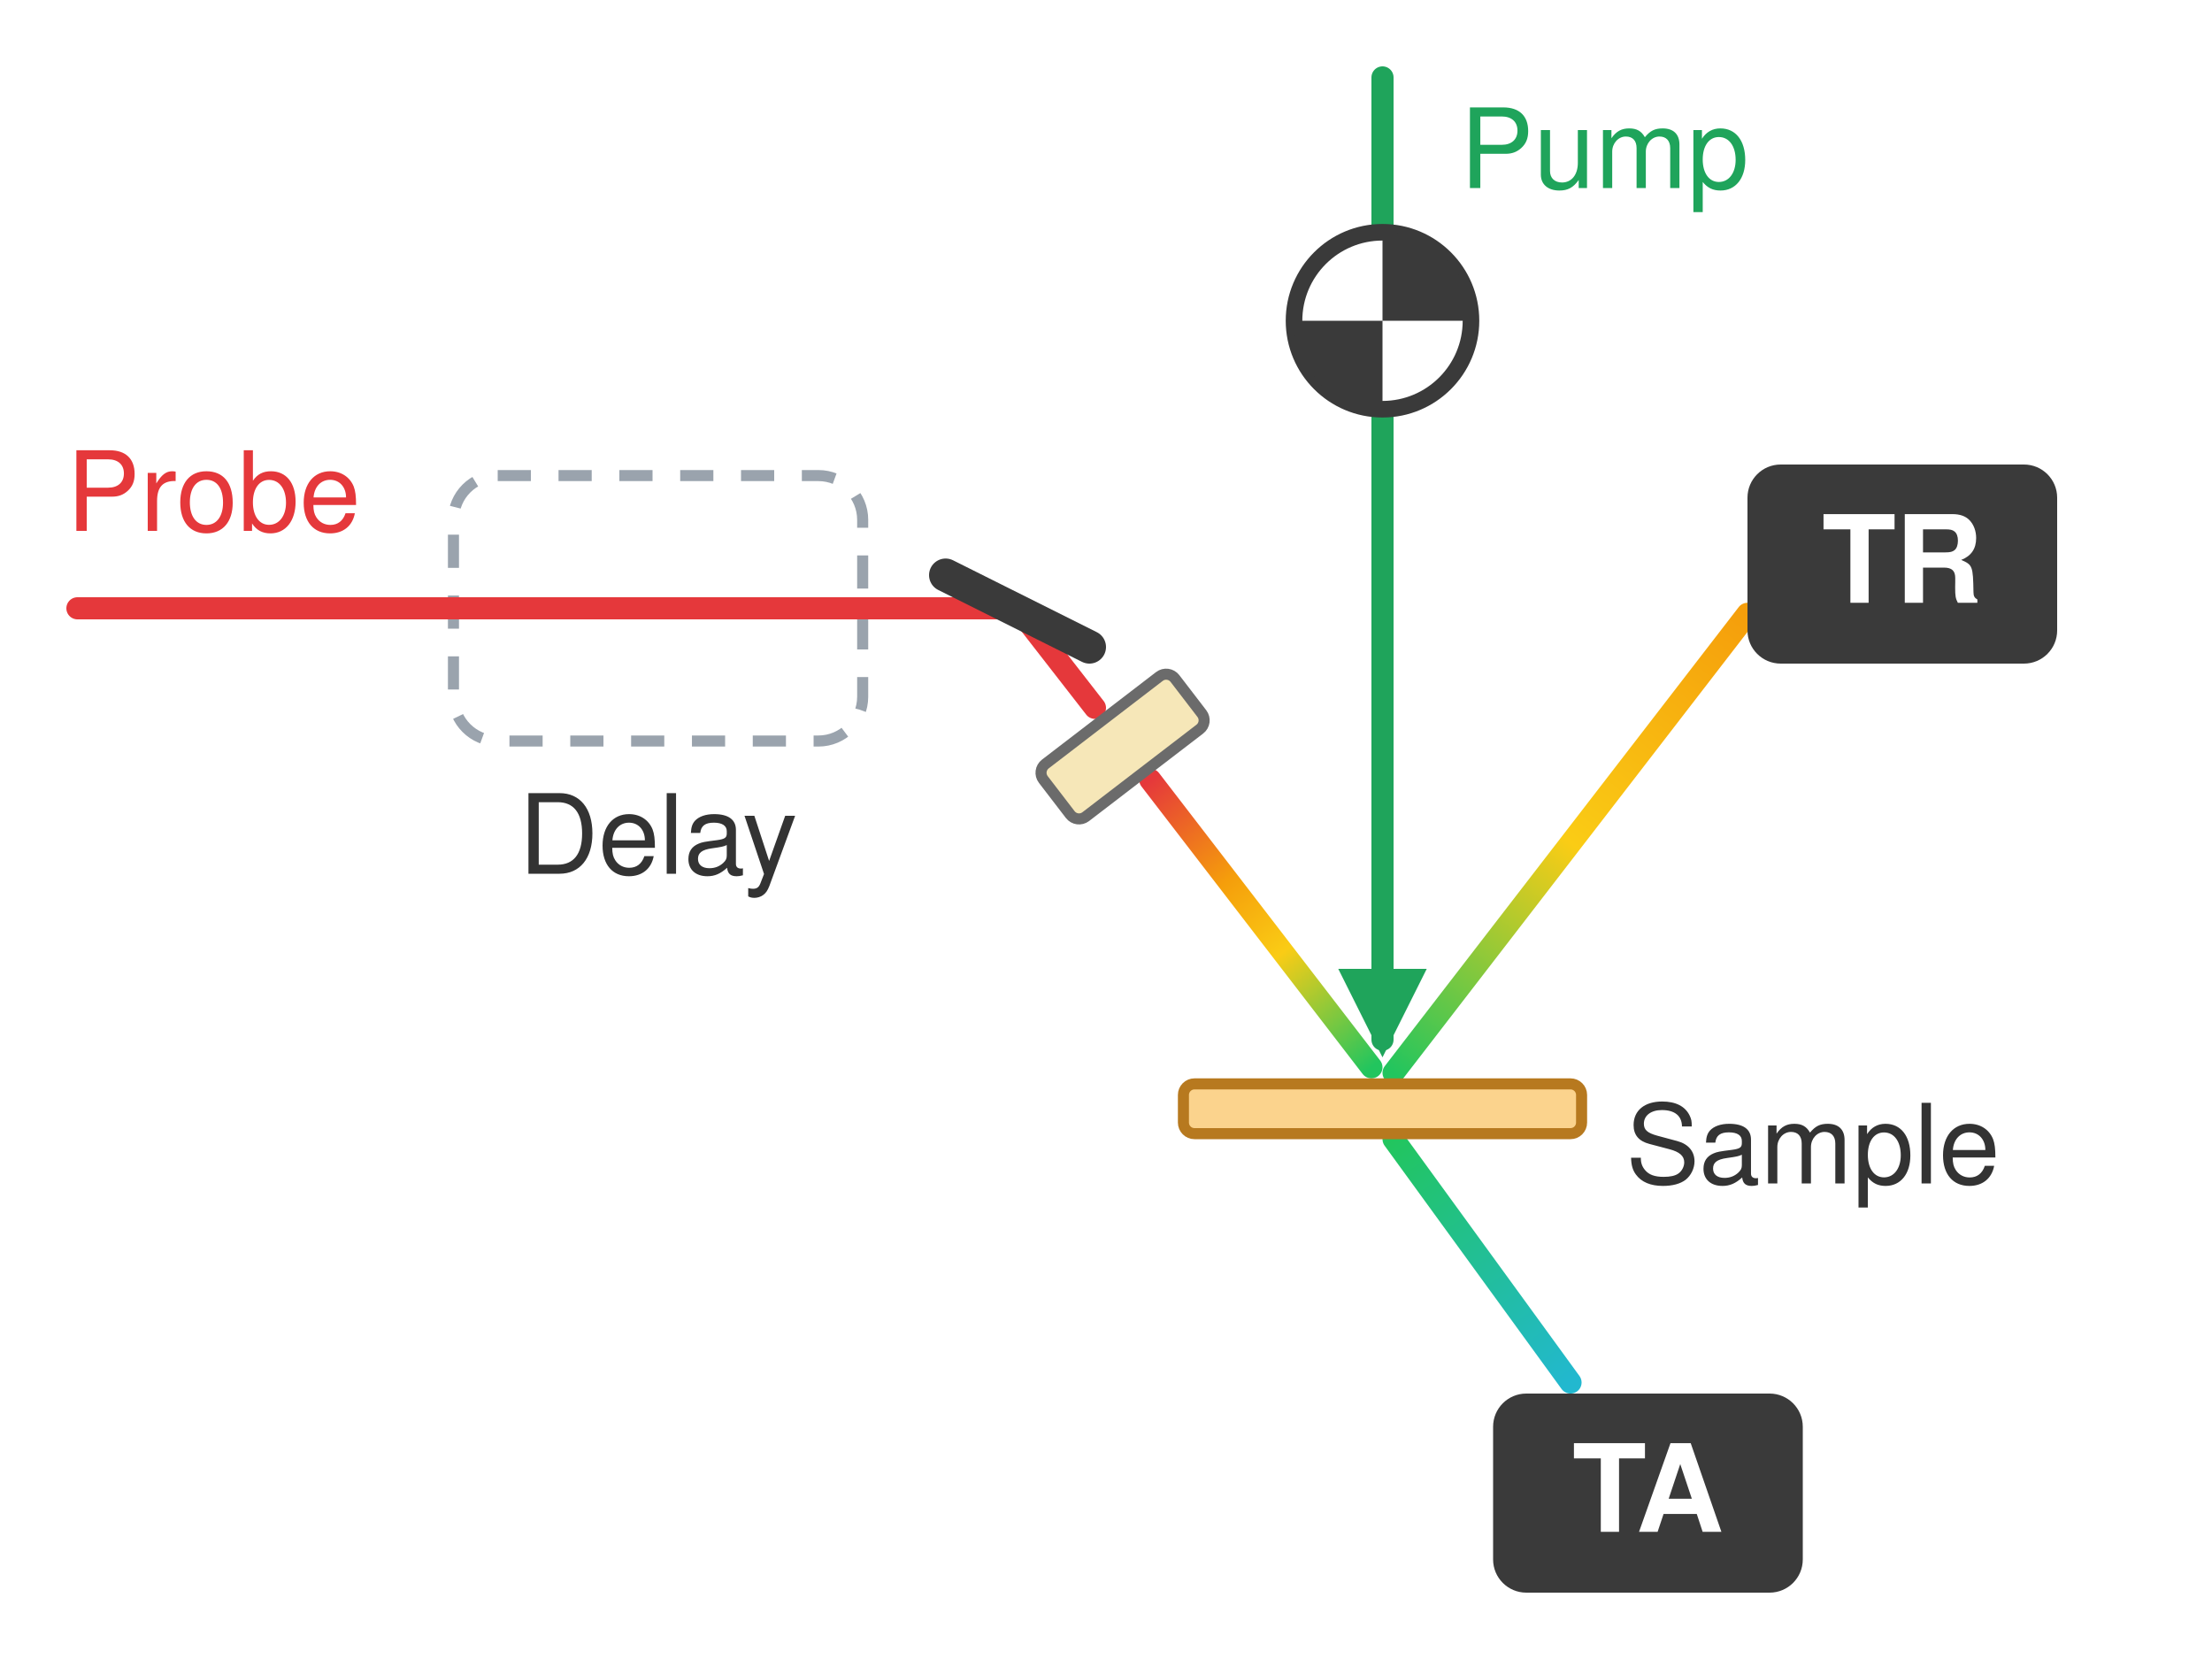
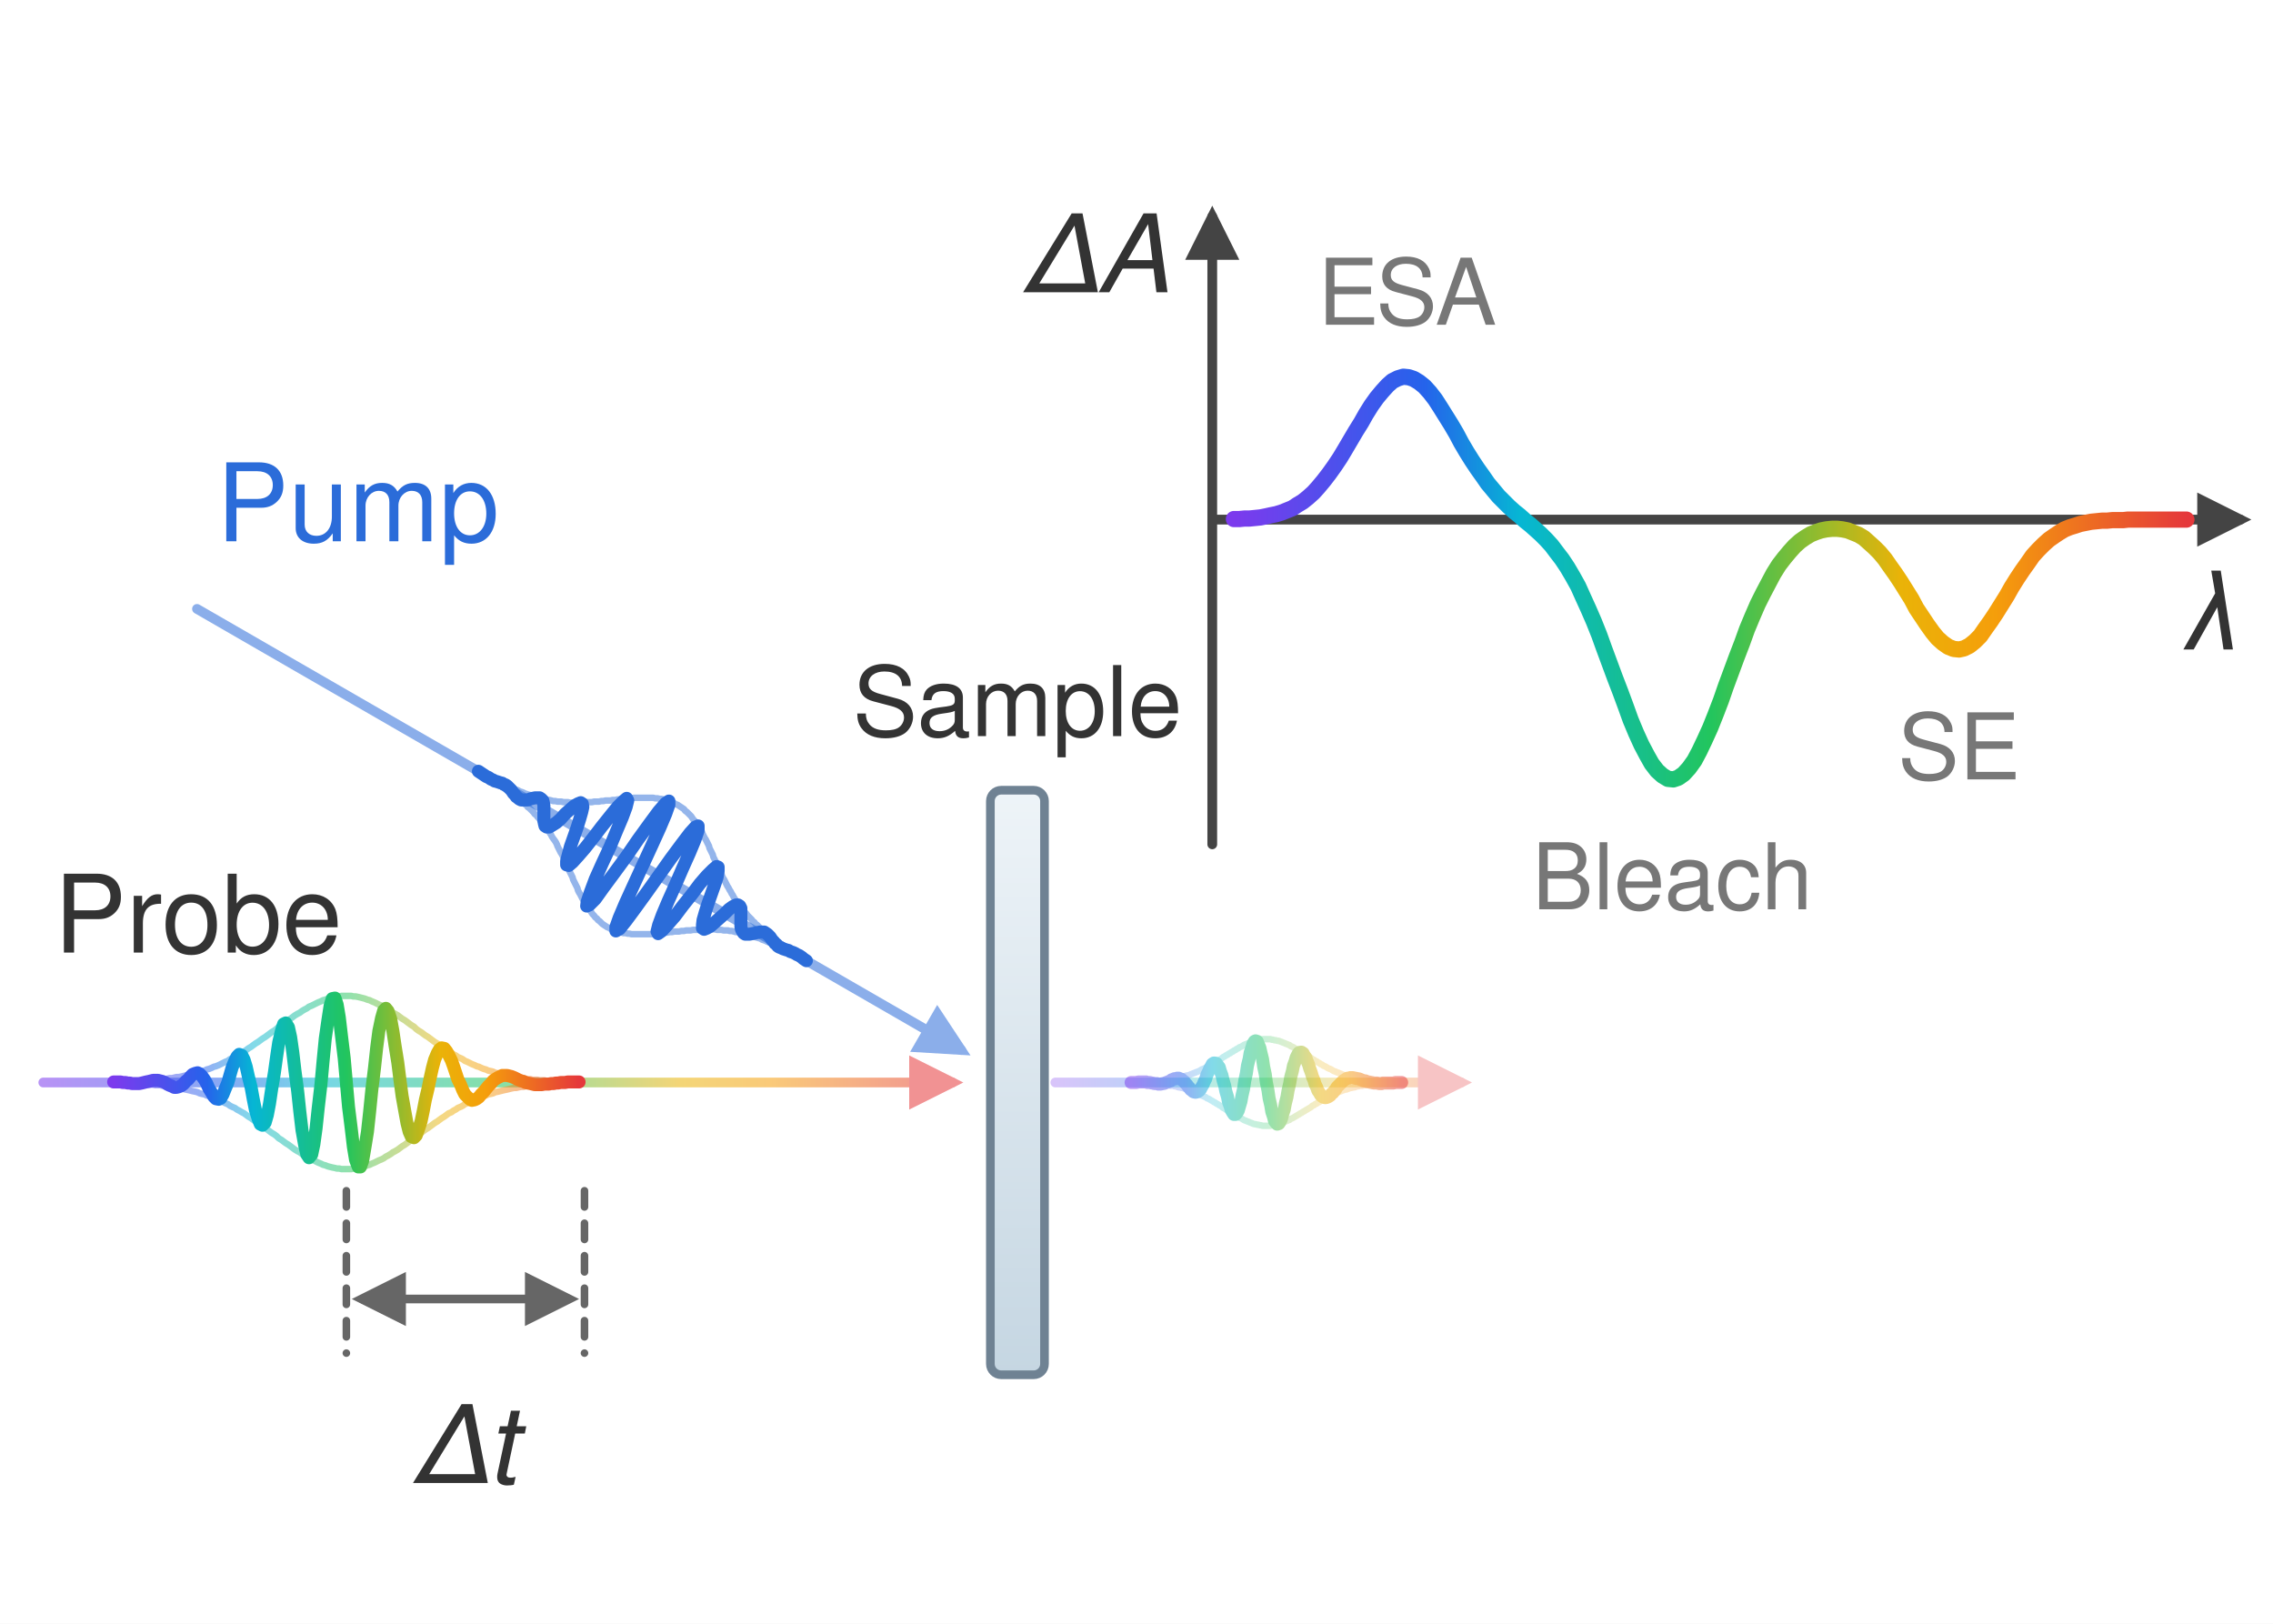
- <svg xmlns="http://www.w3.org/2000/svg" viewBox="0 0 400 300" width="400" height="300" font-family="Pretendard, 'Segoe UI', Helvetica, Arial, sans-serif">
+ <svg xmlns="http://www.w3.org/2000/svg" viewBox="0 0 420 300" width="420" height="300" font-family="Pretendard, 'Segoe UI', Helvetica, Arial, sans-serif">
  <defs>
-     <marker id="ar-green" viewBox="0 0 10 10" refX="8" refY="5" markerWidth="4" markerHeight="4" orient="auto">
+     <marker id="ar-red" viewBox="0 0 10 10" refX="8" refY="5" markerWidth="10" markerHeight="10" markerUnits="userSpaceOnUse" orient="auto-start-reverse">
+       <path d="M0,0 L10,5 L0,10 z" fill="#E5383B" />
+     </marker>
+     <marker id="ar-blue" viewBox="0 0 10 10" refX="8" refY="5" markerWidth="10" markerHeight="10" markerUnits="userSpaceOnUse" orient="auto-start-reverse">
+       <path d="M0,0 L10,5 L0,10 z" fill="#2B6CD9" />
+     </marker>
+     <marker id="ar-green" viewBox="0 0 10 10" refX="8" refY="5" markerWidth="10" markerHeight="10" markerUnits="userSpaceOnUse" orient="auto-start-reverse">
      <path d="M0,0 L10,5 L0,10 z" fill="#1FA45B" />
    </marker>
-     <linearGradient id="wl-in" gradientUnits="userSpaceOnUse" x1="208" y1="141" x2="248" y2="193">
-       <stop offset="0" stop-color="#E5383B" />
-       <stop offset="0.35" stop-color="#F59E0B" />
-       <stop offset="0.6" stop-color="#FACC15" />
-       <stop offset="1" stop-color="#22C55E" />
+     <marker id="ar-axis" viewBox="0 0 10 10" refX="8" refY="5" markerWidth="10" markerHeight="10" markerUnits="userSpaceOnUse" orient="auto-start-reverse">
+       <path d="M0,0 L10,5 L0,10 z" fill="#444444" />
+     </marker>
+     <marker id="ar-gray" viewBox="0 0 10 10" refX="8" refY="5" markerWidth="10" markerHeight="10" markerUnits="userSpaceOnUse" orient="auto-start-reverse">
+       <path d="M0,0 L10,5 L0,10 z" fill="#666666" />
+     </marker>
+     <linearGradient id="probe" gradientUnits="userSpaceOnUse" x1="21" y1="200" x2="107" y2="200">
+       <stop offset="0" stop-color="#7C3AED" />
+       <stop offset="0.2" stop-color="#2563EB" />
+       <stop offset="0.3" stop-color="#06B6D4" />
+       <stop offset="0.5" stop-color="#22C55E" />
+       <stop offset="0.7" stop-color="#EAB308" />
+       <stop offset="0.8" stop-color="#F59E0B" />
+       <stop offset="1" stop-color="#E5383B" />
    </linearGradient>
-     <linearGradient id="wl-tr" gradientUnits="userSpaceOnUse" x1="252" y1="194" x2="316" y2="111">
-       <stop offset="0" stop-color="#22C55E" />
-       <stop offset="0.5" stop-color="#FACC15" />
-       <stop offset="1" stop-color="#F59E0B" />
+     <linearGradient id="probebeam" gradientUnits="userSpaceOnUse" x1="8" y1="200" x2="176" y2="200">
+       <stop offset="0" stop-color="#7C3AED" />
+       <stop offset="0.2" stop-color="#2563EB" />
+       <stop offset="0.3" stop-color="#06B6D4" />
+       <stop offset="0.5" stop-color="#22C55E" />
+       <stop offset="0.7" stop-color="#EAB308" />
+       <stop offset="0.8" stop-color="#F59E0B" />
+       <stop offset="1" stop-color="#E5383B" />
    </linearGradient>
-     <linearGradient id="wl-ta" gradientUnits="userSpaceOnUse" x1="252" y1="206" x2="284" y2="250">
-       <stop offset="0" stop-color="#22C55E" />
-       <stop offset="1" stop-color="#22B8CF" />
+     <linearGradient id="probe2" gradientUnits="userSpaceOnUse" x1="209" y1="200" x2="259" y2="200">
+       <stop offset="0" stop-color="#7C3AED" />
+       <stop offset="0.2" stop-color="#2563EB" />
+       <stop offset="0.3" stop-color="#06B6D4" />
+       <stop offset="0.5" stop-color="#22C55E" />
+       <stop offset="0.7" stop-color="#EAB308" />
+       <stop offset="0.8" stop-color="#F59E0B" />
+       <stop offset="1" stop-color="#E5383B" />
+     </linearGradient>
+     <linearGradient id="probe2beam" gradientUnits="userSpaceOnUse" x1="195" y1="200" x2="270" y2="200">
+       <stop offset="0" stop-color="#7C3AED" />
+       <stop offset="0.2" stop-color="#2563EB" />
+       <stop offset="0.3" stop-color="#06B6D4" />
+       <stop offset="0.5" stop-color="#22C55E" />
+       <stop offset="0.7" stop-color="#EAB308" />
+       <stop offset="0.8" stop-color="#F59E0B" />
+       <stop offset="1" stop-color="#E5383B" />
+     </linearGradient>
+     <linearGradient id="ta" gradientUnits="userSpaceOnUse" x1="228" y1="0" x2="404" y2="0">
+       <stop offset="0" stop-color="#7C3AED" />
+       <stop offset="0.2" stop-color="#2563EB" />
+       <stop offset="0.3" stop-color="#06B6D4" />
+       <stop offset="0.5" stop-color="#22C55E" />
+       <stop offset="0.7" stop-color="#EAB308" />
+       <stop offset="0.8" stop-color="#F59E0B" />
+       <stop offset="1" stop-color="#E5383B" />
+     </linearGradient>
+     <linearGradient id="glass" x1="0" y1="0" x2="0" y2="1">
+       <stop offset="0" stop-color="#EEF4F8" />
+       <stop offset="1" stop-color="#C5D6E2" />
    </linearGradient>
  </defs>
-   <rect width="400" height="300" fill="#fff" />
-   <rect x="82" y="86" width="74" height="48" rx="8" fill="none" stroke="#9AA3AD" stroke-width="2" stroke-dasharray="6 5" />
-   <g fill="none" stroke-width="4" stroke-linecap="round">
-     <path d="M14,110 H184 L198,128" stroke="#E5383B" />
-     <path d="M208,141 L248,193" stroke="url(#wl-in)" />
-     <path d="M252,194 L316,111" stroke="url(#wl-tr)" />
-     <path d="M252,206 L284,250" stroke="url(#wl-ta)" />
-     <path d="M250,14 V188" stroke="#1FA45B" marker-end="url(#ar-green)" />
+   <rect width="420" height="300" fill="#fff" />
+   <line x1="8" y1="200" x2="176" y2="200" stroke="url(#probebeam)" stroke-width="1.8" stroke-linecap="round" opacity="0.55" marker-end="url(#ar-red)" />
+   <line x1="36.4" y1="112.5" x2="177.6" y2="194" stroke="#2B6CD9" stroke-width="1.8" stroke-linecap="round" opacity="0.55" marker-end="url(#ar-blue)" />
+   <g fill="none" stroke="url(#probe)" stroke-linecap="round" stroke-linejoin="round" opacity="1">
+     <path d="M21,199.9 L21.4,199.9 L21.9,199.9 L22.3,199.9 L22.7,199.9 L23.2,199.9 L23.6,199.9 L24,199.8 L24.4,199.8 L24.9,199.8 L25.3,199.8 L25.7,199.8 L26.2,199.7 L26.6,199.7 L27,199.7 L27.5,199.6 L27.9,199.6 L28.3,199.6 L28.7,199.5 L29.2,199.5 L29.6,199.5 L30,199.4 L30.5,199.4 L30.9,199.3 L31.3,199.2 L31.8,199.2 L32.2,199.1 L32.6,199 L33,199 L33.5,198.9 L33.9,198.8 L34.3,198.7 L34.8,198.6 L35.2,198.5 L35.6,198.4 L36.1,198.3 L36.5,198.2 L36.9,198 L37.3,197.9 L37.8,197.8 L38.2,197.6 L38.6,197.5 L39.1,197.3 L39.5,197.1 L39.9,197 L40.4,196.8 L40.8,196.6 L41.2,196.4 L41.6,196.2 L42.1,196 L42.5,195.7 L42.9,195.5 L43.4,195.3 L43.8,195 L44.2,194.8 L44.7,194.5 L45.1,194.3 L45.5,194 L45.9,193.7 L46.4,193.4 L46.8,193.1 L47.2,192.8 L47.7,192.5 L48.1,192.2 L48.5,191.9 L49,191.6 L49.4,191.3 L49.8,191 L50.2,190.7 L50.7,190.4 L51.1,190.1 L51.5,189.7 L52,189.4 L52.4,189.1 L52.8,188.8 L53.3,188.5 L53.7,188.2 L54.1,187.9 L54.5,187.6 L55,187.3 L55.4,187.1 L55.8,186.8 L56.3,186.5 L56.7,186.3 L57.1,186 L57.6,185.8 L58,185.6 L58.4,185.4 L58.8,185.2 L59.3,185 L59.7,184.8 L60.1,184.7 L60.6,184.5 L61,184.4 L61.4,184.3 L61.9,184.2 L62.3,184.1 L62.7,184.1 L63.1,184 L63.6,184 L64,184 L64.4,184 L64.9,184 L65.3,184.1 L65.7,184.1 L66.2,184.2 L66.6,184.3 L67,184.4 L67.4,184.5 L67.9,184.7 L68.3,184.8 L68.7,185 L69.2,185.2 L69.6,185.4 L70,185.6 L70.5,185.8 L70.9,186 L71.3,186.3 L71.7,186.5 L72.2,186.8 L72.6,187.1 L73,187.3 L73.5,187.6 L73.9,187.9 L74.3,188.2 L74.8,188.5 L75.2,188.8 L75.6,189.1 L76,189.4 L76.5,189.7 L76.9,190.1 L77.3,190.4 L77.8,190.7 L78.2,191 L78.6,191.3 L79.1,191.6 L79.5,191.9 L79.9,192.2 L80.3,192.5 L80.8,192.8 L81.2,193.1 L81.6,193.4 L82.1,193.7 L82.5,194 L82.9,194.3 L83.4,194.5 L83.8,194.8 L84.2,195 L84.6,195.3 L85.1,195.5 L85.5,195.7 L85.9,196 L86.4,196.2 L86.8,196.4 L87.2,196.6 L87.7,196.8 L88.1,197 L88.5,197.1 L88.9,197.3 L89.4,197.5 L89.8,197.6 L90.2,197.8 L90.7,197.9 L91.1,198 L91.5,198.2 L92,198.3 L92.4,198.4 L92.8,198.5 L93.2,198.6 L93.7,198.7 L94.1,198.8 L94.5,198.9 L95,199 L95.4,199 L95.8,199.1 L96.3,199.2 L96.7,199.2 L97.1,199.3 L97.5,199.4 L98,199.4 L98.4,199.5 L98.8,199.5 L99.3,199.5 L99.7,199.6 L100.1,199.6 L100.6,199.6 L101,199.7 L101.4,199.7 L101.8,199.7 L102.3,199.8 L102.7,199.8 L103.1,199.8 L103.6,199.8 L104,199.8 L104.4,199.9 L104.9,199.9 L105.3,199.9 L105.7,199.9 L106.1,199.9 L106.6,199.9 L107,199.9" stroke-width="1.2" stroke-opacity="0.5" />
+     <path d="M21,200.1 L21.4,200.1 L21.9,200.1 L22.3,200.1 L22.7,200.1 L23.2,200.1 L23.6,200.1 L24,200.2 L24.4,200.2 L24.9,200.2 L25.3,200.2 L25.7,200.2 L26.2,200.3 L26.6,200.3 L27,200.3 L27.5,200.4 L27.9,200.4 L28.3,200.4 L28.7,200.5 L29.2,200.5 L29.6,200.5 L30,200.6 L30.5,200.6 L30.9,200.7 L31.3,200.8 L31.8,200.8 L32.2,200.9 L32.6,201 L33,201 L33.5,201.1 L33.9,201.2 L34.3,201.3 L34.8,201.4 L35.2,201.5 L35.6,201.6 L36.1,201.7 L36.5,201.8 L36.9,202 L37.3,202.1 L37.8,202.2 L38.2,202.4 L38.6,202.5 L39.1,202.7 L39.5,202.9 L39.9,203 L40.4,203.2 L40.8,203.4 L41.2,203.6 L41.6,203.8 L42.1,204 L42.5,204.3 L42.9,204.5 L43.4,204.7 L43.8,205 L44.2,205.2 L44.7,205.5 L45.1,205.7 L45.5,206 L45.9,206.3 L46.4,206.6 L46.8,206.9 L47.2,207.2 L47.7,207.5 L48.1,207.8 L48.5,208.1 L49,208.4 L49.4,208.7 L49.8,209 L50.2,209.3 L50.7,209.6 L51.1,209.9 L51.5,210.3 L52,210.6 L52.4,210.9 L52.8,211.2 L53.3,211.5 L53.7,211.8 L54.1,212.1 L54.5,212.4 L55,212.7 L55.4,212.9 L55.8,213.2 L56.3,213.5 L56.7,213.7 L57.1,214 L57.6,214.2 L58,214.4 L58.4,214.6 L58.8,214.8 L59.3,215 L59.7,215.2 L60.1,215.3 L60.6,215.5 L61,215.6 L61.4,215.7 L61.9,215.8 L62.3,215.9 L62.7,215.9 L63.1,216 L63.6,216 L64,216 L64.4,216 L64.9,216 L65.3,215.9 L65.7,215.9 L66.2,215.8 L66.6,215.7 L67,215.6 L67.4,215.5 L67.9,215.3 L68.3,215.2 L68.7,215 L69.2,214.8 L69.6,214.6 L70,214.4 L70.5,214.2 L70.9,214 L71.3,213.7 L71.7,213.5 L72.2,213.2 L72.6,212.9 L73,212.7 L73.5,212.4 L73.9,212.1 L74.3,211.8 L74.8,211.5 L75.2,211.2 L75.6,210.9 L76,210.6 L76.5,210.3 L76.9,209.9 L77.3,209.6 L77.8,209.3 L78.2,209 L78.6,208.7 L79.1,208.4 L79.5,208.1 L79.9,207.8 L80.3,207.5 L80.8,207.2 L81.2,206.9 L81.6,206.6 L82.1,206.3 L82.5,206 L82.9,205.7 L83.4,205.5 L83.8,205.2 L84.2,205 L84.6,204.7 L85.1,204.5 L85.5,204.3 L85.9,204 L86.4,203.8 L86.8,203.6 L87.2,203.4 L87.7,203.2 L88.1,203 L88.5,202.9 L88.9,202.7 L89.4,202.5 L89.8,202.4 L90.2,202.2 L90.7,202.1 L91.1,202 L91.5,201.8 L92,201.7 L92.4,201.6 L92.8,201.5 L93.2,201.4 L93.7,201.3 L94.1,201.2 L94.5,201.1 L95,201 L95.4,201 L95.8,200.9 L96.3,200.8 L96.7,200.8 L97.1,200.7 L97.5,200.6 L98,200.6 L98.4,200.5 L98.8,200.5 L99.3,200.5 L99.7,200.4 L100.1,200.4 L100.6,200.4 L101,200.3 L101.4,200.3 L101.8,200.3 L102.3,200.2 L102.7,200.2 L103.1,200.2 L103.6,200.2 L104,200.2 L104.4,200.1 L104.9,200.1 L105.3,200.1 L105.7,200.1 L106.1,200.1 L106.6,200.1 L107,200.1" stroke-width="1.2" stroke-opacity="0.5" />
+     <path d="M21,199.9 L21.4,199.9 L21.9,199.9 L22.3,199.9 L22.7,200 L23.2,200 L23.6,200.1 L24,200.1 L24.4,200.2 L24.9,200.2 L25.3,200.2 L25.7,200.2 L26.2,200.1 L26.6,200 L27,199.9 L27.5,199.8 L27.9,199.7 L28.3,199.6 L28.7,199.6 L29.2,199.6 L29.6,199.7 L30,199.8 L30.5,200 L30.9,200.3 L31.3,200.5 L31.8,200.7 L32.2,200.9 L32.6,200.9 L33,200.8 L33.5,200.6 L33.9,200.3 L34.3,199.8 L34.8,199.4 L35.2,198.9 L35.6,198.5 L36.1,198.3 L36.5,198.2 L36.9,198.4 L37.3,198.8 L37.8,199.5 L38.2,200.2 L38.6,201.1 L39.1,201.9 L39.5,202.6 L39.9,203 L40.4,203.1 L40.8,202.9 L41.2,202.2 L41.6,201.2 L42.1,200 L42.5,198.6 L42.9,197.2 L43.4,196 L43.8,195.2 L44.2,194.8 L44.7,195 L45.1,195.8 L45.5,197.1 L45.9,198.9 L46.4,200.9 L46.8,203.1 L47.2,205.1 L47.7,206.7 L48.1,207.7 L48.5,207.9 L49,207.4 L49.4,206 L49.8,203.9 L50.2,201.2 L50.7,198.2 L51.1,195.3 L51.5,192.6 L52,190.5 L52.4,189.2 L52.8,189 L53.3,189.8 L53.7,191.6 L54.1,194.4 L54.5,197.8 L55,201.6 L55.4,205.4 L55.8,208.8 L56.3,211.6 L56.7,213.3 L57.1,213.9 L57.6,213.3 L58,211.4 L58.4,208.5 L58.8,204.7 L59.3,200.4 L59.7,196 L60.1,191.9 L60.6,188.4 L61,185.8 L61.4,184.5 L61.9,184.4 L62.3,185.6 L62.7,188 L63.1,191.4 L63.6,195.5 L64,200 L64.4,204.5 L64.9,208.5 L65.3,211.9 L65.7,214.3 L66.2,215.6 L66.6,215.6 L67,214.5 L67.4,212.2 L67.9,209.1 L68.3,205.4 L68.7,201.4 L69.2,197.3 L69.6,193.6 L70,190.5 L70.5,188.1 L70.9,186.7 L71.3,186.3 L71.7,186.8 L72.2,188.3 L72.6,190.5 L73,193.2 L73.5,196.3 L73.9,199.5 L74.3,202.5 L74.8,205.3 L75.2,207.5 L75.6,209.1 L76,210 L76.5,210.2 L76.9,209.8 L77.3,208.7 L77.8,207.2 L78.2,205.3 L78.6,203.2 L79.1,201.1 L79.5,199.1 L79.9,197.3 L80.3,195.8 L80.8,194.6 L81.2,193.9 L81.6,193.6 L82.1,193.7 L82.5,194.2 L82.9,194.9 L83.4,195.9 L83.8,197 L84.2,198.2 L84.6,199.4 L85.1,200.4 L85.5,201.4 L85.9,202.2 L86.4,202.7 L86.8,203.1 L87.2,203.3 L87.7,203.2 L88.1,203 L88.5,202.7 L88.9,202.2 L89.4,201.7 L89.8,201.2 L90.2,200.7 L90.7,200.2 L91.1,199.7 L91.5,199.4 L92,199.1 L92.4,198.9 L92.8,198.7 L93.2,198.7 L93.7,198.7 L94.1,198.8 L94.5,198.9 L95,199.1 L95.4,199.3 L95.8,199.5 L96.3,199.7 L96.7,199.8 L97.1,200 L97.5,200.1 L98,200.2 L98.4,200.3 L98.8,200.4 L99.3,200.4 L99.7,200.4 L100.1,200.4 L100.6,200.3 L101,200.3 L101.4,200.3 L101.8,200.2 L102.3,200.2 L102.7,200.1 L103.1,200.1 L103.6,200 L104,200 L104.4,200 L104.9,199.9 L105.3,199.9 L105.7,199.9 L106.1,199.9 L106.6,199.9 L107,199.9" stroke-width="2.4" />
  </g>
-   <line x1="171" y1="104" x2="197" y2="117" stroke="#3A3A3A" stroke-width="6" stroke-linecap="round" />
-   <rect x="-15" y="-6" width="30" height="12" rx="2" transform="translate(203,135) rotate(-37.5)" fill="#F6E7B8" stroke="#6B6B6B" stroke-width="2" />
-   <rect x="214" y="196" width="72" height="9" rx="2" fill="#FBD38D" stroke="#B7791F" stroke-width="2" />
-   <circle cx="250" cy="58" r="16" fill="#fff" stroke="#3A3A3A" stroke-width="3" />
-   <path d="M250,58 L250,42 A16,16 0 0 1 266,58 Z M250,58 L250,74 A16,16 0 0 1 234,58 Z" fill="#3A3A3A" />
-   <rect x="316" y="84" width="56" height="36" rx="6" fill="#3A3A3A" />
-   <rect x="270" y="252" width="56" height="36" rx="6" fill="#3A3A3A" />
-   <g font-size="20" fill="#333">
-     <text x="12" y="96" fill="#E5383B">Probe</text>
-     <text x="119" y="158" text-anchor="middle">Delay</text>
-     <text x="264" y="34" fill="#1FA45B">Pump</text>
-     <text x="294" y="214">Sample</text>
-     <text x="344" y="109" text-anchor="middle" fill="#fff" font-weight="700" font-size="22">TR</text>
-     <text x="298" y="277" text-anchor="middle" fill="#fff" font-weight="700" font-size="22">TA</text>
+   <g fill="none" stroke="#2B6CD9" stroke-linecap="round" stroke-linejoin="round" opacity="1">
+     <path d="M88.4,142.4 L88.7,142.6 L89.1,142.8 L89.4,142.9 L89.7,143.1 L90,143.3 L90.3,143.4 L90.6,143.6 L90.9,143.8 L91.2,143.9 L91.5,144.1 L91.8,144.3 L92.2,144.4 L92.5,144.6 L92.8,144.7 L93.1,144.9 L93.4,145 L93.7,145.2 L94,145.3 L94.4,145.5 L94.7,145.6 L95,145.8 L95.3,145.9 L95.7,146 L96,146.2 L96.3,146.3 L96.6,146.4 L97,146.6 L97.3,146.7 L97.6,146.8 L98,146.9 L98.3,147 L98.7,147.1 L99,147.2 L99.4,147.3 L99.7,147.4 L100.1,147.5 L100.4,147.6 L100.8,147.7 L101.1,147.8 L101.5,147.8 L101.9,147.9 L102.2,148 L102.6,148 L103,148.1 L103.4,148.1 L103.7,148.1 L104.1,148.2 L104.5,148.2 L104.9,148.2 L105.3,148.3 L105.7,148.3 L106.1,148.3 L106.5,148.3 L106.9,148.3 L107.3,148.3 L107.7,148.3 L108.1,148.2 L108.5,148.2 L109,148.2 L109.4,148.2 L109.8,148.1 L110.2,148.1 L110.7,148.1 L111.1,148 L111.5,148 L111.9,147.9 L112.4,147.9 L112.8,147.9 L113.2,147.8 L113.7,147.8 L114.1,147.7 L114.5,147.7 L115,147.6 L115.4,147.6 L115.8,147.5 L116.2,147.5 L116.7,147.5 L117.1,147.4 L117.5,147.4 L117.9,147.4 L118.3,147.4 L118.7,147.4 L119.1,147.4 L119.5,147.4 L119.9,147.4 L120.3,147.4 L120.7,147.4 L121.1,147.5 L121.5,147.5 L121.9,147.6 L122.2,147.6 L122.6,147.7 L122.9,147.8 L123.3,147.9 L123.6,148 L124,148.1 L124.3,148.3 L124.6,148.4 L124.9,148.6 L125.2,148.7 L125.5,148.9 L125.8,149.1 L126.1,149.3 L126.4,149.5 L126.6,149.8 L126.9,150 L127.2,150.3 L127.4,150.5 L127.7,150.8 L127.9,151.1 L128.1,151.4 L128.4,151.7 L128.6,152 L128.8,152.3 L129,152.6 L129.2,153 L129.4,153.3 L129.7,153.7 L129.8,154 L130,154.4 L130.2,154.8 L130.4,155.1 L130.6,155.5 L130.8,155.9 L131,156.3 L131.1,156.7 L131.3,157.1 L131.5,157.5 L131.7,157.9 L131.8,158.3 L132,158.7 L132.2,159.1 L132.4,159.4 L132.6,159.8 L132.7,160.2 L132.9,160.6 L133.1,161 L133.3,161.4 L133.4,161.8 L133.6,162.2 L133.8,162.5 L134,162.9 L134.2,163.3 L134.4,163.7 L134.6,164 L134.8,164.4 L135,164.7 L135.2,165.1 L135.4,165.4 L135.6,165.8 L135.8,166.1 L136,166.4 L136.3,166.7 L136.5,167 L136.7,167.4 L136.9,167.7 L137.2,168 L137.4,168.3 L137.6,168.5 L137.9,168.8 L138.1,169.1 L138.4,169.4 L138.6,169.6 L138.9,169.9 L139.1,170.2 L139.4,170.4 L139.6,170.7 L139.9,170.9 L140.2,171.2 L140.4,171.4 L140.7,171.6 L141,171.9 L141.2,172.1 L141.5,172.3 L141.8,172.6 L142.1,172.8 L142.3,173 L142.6,173.2 L142.9,173.4 L143.2,173.6 L143.5,173.8 L143.8,174 L144,174.2 L144.3,174.4 L144.6,174.6 L144.9,174.8 L145.2,175 L145.5,175.2 L145.8,175.4 L146.1,175.6 L146.4,175.8 L146.7,176 L147,176.2 L147.3,176.3 L147.6,176.5 L147.9,176.7 L148.2,176.9 L148.5,177.1 L148.8,177.3 L149.1,177.4" stroke-width="1.2" stroke-opacity="0.5" />
+     <path d="M88.4,142.6 L88.7,142.7 L89,142.9 L89.3,143.1 L89.6,143.3 L89.9,143.5 L90.2,143.7 L90.5,143.8 L90.8,144 L91.1,144.2 L91.3,144.4 L91.6,144.6 L91.9,144.8 L92.2,145 L92.5,145.2 L92.8,145.4 L93.1,145.6 L93.4,145.8 L93.7,146 L94,146.2 L94.2,146.4 L94.5,146.6 L94.8,146.8 L95.1,147 L95.4,147.2 L95.7,147.4 L95.9,147.7 L96.2,147.9 L96.5,148.1 L96.7,148.4 L97,148.6 L97.3,148.8 L97.5,149.1 L97.8,149.3 L98.1,149.6 L98.3,149.8 L98.6,150.1 L98.8,150.4 L99.1,150.6 L99.3,150.9 L99.6,151.2 L99.8,151.5 L100,151.7 L100.3,152 L100.5,152.3 L100.7,152.6 L101,153 L101.2,153.3 L101.4,153.6 L101.6,153.9 L101.8,154.2 L102,154.6 L102.2,154.9 L102.5,155.3 L102.7,155.6 L102.9,156 L103,156.3 L103.2,156.7 L103.4,157.1 L103.6,157.5 L103.8,157.8 L104,158.2 L104.2,158.6 L104.4,159 L104.5,159.4 L104.7,159.8 L104.9,160.2 L105.1,160.6 L105.2,160.9 L105.4,161.3 L105.6,161.7 L105.8,162.1 L105.9,162.5 L106.1,162.9 L106.3,163.3 L106.5,163.7 L106.7,164.1 L106.8,164.5 L107,164.9 L107.2,165.2 L107.4,165.6 L107.6,166 L107.8,166.3 L108,166.7 L108.2,167 L108.4,167.4 L108.6,167.7 L108.8,168 L109.1,168.3 L109.3,168.6 L109.5,168.9 L109.8,169.2 L110,169.5 L110.3,169.7 L110.5,170 L110.8,170.2 L111.1,170.5 L111.3,170.7 L111.6,170.9 L111.9,171.1 L112.2,171.3 L112.5,171.4 L112.8,171.6 L113.2,171.7 L113.5,171.9 L113.8,172 L114.2,172.1 L114.5,172.2 L114.9,172.3 L115.2,172.4 L115.6,172.4 L116,172.5 L116.3,172.5 L116.7,172.6 L117.1,172.6 L117.5,172.6 L117.9,172.6 L118.3,172.6 L118.7,172.6 L119.1,172.6 L119.5,172.6 L119.9,172.6 L120.4,172.6 L120.8,172.5 L121.2,172.5 L121.6,172.5 L122.1,172.4 L122.5,172.4 L122.9,172.3 L123.3,172.3 L123.8,172.2 L124.2,172.2 L124.6,172.1 L125.1,172.1 L125.5,172.1 L125.9,172 L126.4,172 L126.8,171.9 L127.2,171.9 L127.6,171.9 L128.1,171.8 L128.5,171.8 L128.9,171.8 L129.3,171.8 L129.7,171.7 L130.1,171.7 L130.5,171.7 L130.9,171.7 L131.3,171.7 L131.7,171.7 L132.1,171.7 L132.5,171.8 L132.9,171.8 L133.3,171.8 L133.7,171.9 L134.1,171.9 L134.5,171.9 L134.8,172 L135.2,172 L135.6,172.1 L135.9,172.2 L136.3,172.2 L136.7,172.3 L137,172.4 L137.4,172.5 L137.7,172.6 L138.1,172.7 L138.4,172.8 L138.8,172.9 L139.1,173 L139.4,173.1 L139.8,173.2 L140.1,173.3 L140.5,173.4 L140.8,173.6 L141.1,173.7 L141.4,173.8 L141.8,174 L142.1,174.1 L142.4,174.2 L142.7,174.4 L143.1,174.5 L143.4,174.7 L143.7,174.8 L144,175 L144.3,175.1 L144.7,175.3 L145,175.4 L145.3,175.6 L145.6,175.7 L145.9,175.9 L146.2,176.1 L146.5,176.2 L146.8,176.4 L147.1,176.6 L147.5,176.7 L147.8,176.9 L148.1,177.1 L148.4,177.2 L148.7,177.4 L149,177.6" stroke-width="1.2" stroke-opacity="0.5" />
+     <path d="M88.4,142.5 L88.7,142.7 L89,142.9 L89.3,143.1 L89.6,143.3 L89.9,143.5 L90.2,143.6 L90.5,143.8 L90.8,144 L91.1,144.1 L91.4,144.3 L91.8,144.4 L92.1,144.5 L92.4,144.6 L92.8,144.7 L93.1,144.9 L93.4,145 L93.7,145.2 L94,145.5 L94.2,145.7 L94.5,146 L94.7,146.3 L94.9,146.6 L95.2,146.9 L95.4,147.2 L95.7,147.4 L95.9,147.6 L96.3,147.8 L96.6,147.8 L97.1,147.8 L97.5,147.8 L98,147.6 L98.4,147.5 L98.9,147.4 L99.3,147.4 L99.7,147.4 L100,147.6 L100.3,147.9 L100.4,148.3 L100.5,148.8 L100.5,149.5 L100.5,150.2 L100.5,151 L100.5,151.7 L100.6,152.2 L100.7,152.6 L101,152.8 L101.5,152.8 L102,152.5 L102.8,152 L103.6,151.3 L104.4,150.4 L105.3,149.6 L106.1,148.9 L106.8,148.5 L107.3,148.3 L107.6,148.5 L107.7,149.1 L107.5,150 L107.1,151.4 L106.6,153 L106,154.7 L105.4,156.4 L105,157.9 L104.7,159.1 L104.7,159.8 L105.1,159.9 L105.8,159.3 L106.8,158.2 L108.1,156.7 L109.6,154.8 L111.2,152.7 L112.8,150.7 L114.1,149.1 L115.2,148 L115.8,147.5 L116,147.9 L115.7,149.1 L115,151 L113.9,153.6 L112.7,156.5 L111.3,159.5 L110,162.4 L109.1,164.8 L108.5,166.6 L108.4,167.4 L108.9,167.2 L110,166.1 L111.5,164 L113.5,161.3 L115.7,158.3 L117.9,155.1 L120,152.2 L121.7,149.9 L123,148.4 L123.6,148 L123.6,148.7 L123,150.4 L121.9,153 L120.4,156.3 L118.7,160 L117,163.7 L115.5,167 L114.4,169.6 L113.8,171.3 L113.8,172 L114.5,171.6 L115.7,170.1 L117.4,167.8 L119.5,164.9 L121.7,161.8 L123.9,158.7 L125.9,156 L127.5,153.9 L128.5,152.8 L129,152.6 L129,153.4 L128.4,155.2 L127.4,157.6 L126.1,160.5 L124.8,163.5 L123.5,166.4 L122.4,169 L121.7,170.9 L121.4,172.1 L121.6,172.5 L122.3,172 L123.3,170.9 L124.7,169.3 L126.2,167.3 L127.8,165.3 L129.3,163.3 L130.6,161.8 L131.7,160.7 L132.4,160.1 L132.7,160.2 L132.7,160.9 L132.5,162.1 L132,163.6 L131.4,165.3 L130.8,167 L130.3,168.6 L129.9,170 L129.8,170.9 L129.8,171.5 L130.1,171.7 L130.6,171.5 L131.3,171.1 L132.1,170.4 L133,169.6 L133.9,168.8 L134.7,168 L135.4,167.5 L136,167.2 L136.4,167.2 L136.7,167.4 L136.9,167.8 L136.9,168.3 L136.9,169 L136.9,169.8 L136.9,170.5 L136.9,171.2 L137,171.7 L137.2,172.1 L137.4,172.4 L137.7,172.6 L138.1,172.6 L138.5,172.6 L139,172.5 L139.5,172.4 L139.9,172.3 L140.4,172.2 L140.8,172.2 L141.2,172.2 L141.5,172.4 L141.8,172.6 L142,172.8 L142.3,173.1 L142.5,173.4 L142.7,173.7 L143,174 L143.2,174.3 L143.5,174.5 L143.7,174.8 L144,175 L144.3,175.1 L144.7,175.3 L145,175.4 L145.3,175.5 L145.7,175.6 L146,175.8 L146.3,175.9 L146.6,176 L147,176.2 L147.3,176.4 L147.6,176.5 L147.9,176.7 L148.2,176.9 L148.4,177.1 L148.7,177.3 L149,177.5" stroke-width="2.4" />
  </g>
+   <line x1="64" y1="220" x2="64" y2="250" stroke="#666666" stroke-width="1.4" stroke-linecap="round" stroke-dasharray="3 3" />
+   <line x1="108" y1="220" x2="108" y2="250" stroke="#666666" stroke-width="1.4" stroke-linecap="round" stroke-dasharray="3 3" />
+   <line x1="67" y1="240" x2="105" y2="240" stroke="#666666" stroke-width="1.6" stroke-linecap="round" marker-start="url(#ar-gray)" marker-end="url(#ar-gray)" />
+   <text x="86" y="274" fill="#333333" font-size="20" text-anchor="middle" font-style="italic">Δt</text>
+   <rect x="183" y="146" width="10" height="108" rx="2" fill="url(#glass)" stroke="#6F8293" stroke-width="1.6" />
+   <line x1="195" y1="200" x2="270" y2="200" stroke="url(#probe2beam)" stroke-width="1.8" stroke-linecap="round" opacity="0.3" marker-end="url(#ar-red)" />
+   <g fill="none" stroke="url(#probe2)" stroke-linecap="round" stroke-linejoin="round" opacity="0.5">
+     <path d="M209,200 L209.3,200 L209.5,200 L209.8,199.9 L210,199.9 L210.3,199.9 L210.5,199.9 L210.8,199.9 L211,199.9 L211.3,199.9 L211.5,199.9 L211.8,199.9 L212,199.9 L212.3,199.9 L212.5,199.8 L212.8,199.8 L213,199.8 L213.3,199.8 L213.5,199.8 L213.8,199.8 L214,199.7 L214.3,199.7 L214.5,199.7 L214.8,199.7 L215,199.6 L215.3,199.6 L215.5,199.6 L215.8,199.5 L216,199.5 L216.3,199.4 L216.5,199.4 L216.8,199.4 L217,199.3 L217.3,199.3 L217.5,199.2 L217.8,199.1 L218,199.1 L218.3,199 L218.5,199 L218.8,198.9 L219,198.8 L219.3,198.7 L219.5,198.7 L219.8,198.6 L220,198.5 L220.3,198.4 L220.5,198.3 L220.8,198.2 L221,198.1 L221.3,198 L221.5,197.9 L221.8,197.8 L222,197.6 L222.3,197.5 L222.5,197.4 L222.8,197.3 L223,197.1 L223.3,197 L223.5,196.9 L223.8,196.7 L224,196.6 L224.3,196.4 L224.5,196.3 L224.8,196.1 L225,196 L225.3,195.8 L225.5,195.7 L225.8,195.5 L226,195.3 L226.3,195.2 L226.5,195 L226.8,194.9 L227,194.7 L227.3,194.6 L227.5,194.4 L227.8,194.3 L228,194.1 L228.3,194 L228.5,193.8 L228.8,193.7 L229,193.5 L229.3,193.4 L229.5,193.3 L229.8,193.1 L230,193 L230.3,192.9 L230.5,192.8 L230.8,192.7 L231,192.6 L231.3,192.5 L231.5,192.4 L231.8,192.3 L232,192.3 L232.3,192.2 L232.5,192.2 L232.8,192.1 L233,192.1 L233.3,192 L233.5,192 L233.8,192 L234,192 L234.3,192 L234.5,192 L234.8,192 L235,192.1 L235.3,192.1 L235.5,192.2 L235.8,192.2 L236,192.3 L236.3,192.3 L236.5,192.4 L236.8,192.5 L237,192.6 L237.3,192.7 L237.5,192.8 L237.8,192.9 L238,193 L238.3,193.1 L238.5,193.3 L238.8,193.4 L239,193.5 L239.3,193.7 L239.5,193.8 L239.8,194 L240,194.1 L240.3,194.3 L240.5,194.4 L240.8,194.6 L241,194.7 L241.3,194.9 L241.5,195 L241.8,195.2 L242,195.3 L242.3,195.5 L242.5,195.7 L242.8,195.8 L243,196 L243.3,196.1 L243.5,196.3 L243.8,196.4 L244,196.6 L244.3,196.7 L244.5,196.9 L244.8,197 L245,197.1 L245.3,197.3 L245.5,197.4 L245.8,197.5 L246,197.6 L246.3,197.8 L246.5,197.9 L246.8,198 L247,198.1 L247.3,198.2 L247.5,198.3 L247.8,198.4 L248,198.5 L248.3,198.6 L248.5,198.7 L248.8,198.7 L249,198.8 L249.3,198.9 L249.5,199 L249.8,199 L250,199.1 L250.3,199.1 L250.5,199.2 L250.8,199.3 L251,199.3 L251.3,199.4 L251.5,199.4 L251.8,199.4 L252,199.5 L252.3,199.5 L252.5,199.6 L252.8,199.6 L253,199.6 L253.3,199.7 L253.5,199.7 L253.8,199.7 L254,199.7 L254.3,199.8 L254.5,199.8 L254.8,199.8 L255,199.8 L255.3,199.8 L255.5,199.8 L255.8,199.9 L256,199.9 L256.3,199.9 L256.5,199.9 L256.8,199.9 L257,199.9 L257.3,199.9 L257.5,199.9 L257.8,199.9 L258,199.9 L258.3,199.9 L258.5,200 L258.8,200 L259,200" stroke-width="1.2" stroke-opacity="0.5" />
+     <path d="M209,200 L209.3,200 L209.5,200 L209.8,200.1 L210,200.1 L210.3,200.1 L210.5,200.1 L210.8,200.1 L211,200.1 L211.3,200.1 L211.5,200.1 L211.8,200.1 L212,200.1 L212.3,200.1 L212.5,200.2 L212.8,200.2 L213,200.2 L213.3,200.2 L213.5,200.2 L213.8,200.2 L214,200.3 L214.3,200.3 L214.5,200.3 L214.8,200.3 L215,200.4 L215.3,200.4 L215.5,200.4 L215.8,200.5 L216,200.5 L216.3,200.6 L216.5,200.6 L216.8,200.6 L217,200.7 L217.3,200.7 L217.5,200.8 L217.8,200.9 L218,200.9 L218.3,201 L218.5,201 L218.8,201.1 L219,201.2 L219.3,201.3 L219.5,201.3 L219.8,201.4 L220,201.5 L220.3,201.6 L220.5,201.7 L220.8,201.8 L221,201.9 L221.3,202 L221.5,202.1 L221.8,202.2 L222,202.4 L222.3,202.5 L222.5,202.6 L222.8,202.7 L223,202.9 L223.3,203 L223.5,203.1 L223.8,203.3 L224,203.4 L224.3,203.6 L224.5,203.7 L224.8,203.9 L225,204 L225.3,204.2 L225.5,204.3 L225.8,204.5 L226,204.7 L226.3,204.8 L226.5,205 L226.8,205.1 L227,205.3 L227.3,205.4 L227.5,205.6 L227.8,205.7 L228,205.9 L228.3,206 L228.5,206.2 L228.8,206.3 L229,206.5 L229.3,206.6 L229.5,206.7 L229.8,206.9 L230,207 L230.3,207.1 L230.5,207.2 L230.8,207.3 L231,207.4 L231.3,207.5 L231.5,207.6 L231.8,207.7 L232,207.7 L232.3,207.8 L232.5,207.8 L232.8,207.9 L233,207.9 L233.3,208 L233.5,208 L233.8,208 L234,208 L234.3,208 L234.5,208 L234.8,208 L235,207.9 L235.3,207.9 L235.5,207.8 L235.8,207.8 L236,207.7 L236.3,207.7 L236.5,207.6 L236.8,207.5 L237,207.4 L237.3,207.3 L237.5,207.2 L237.8,207.1 L238,207 L238.3,206.9 L238.5,206.7 L238.8,206.6 L239,206.5 L239.3,206.3 L239.5,206.2 L239.8,206 L240,205.9 L240.3,205.7 L240.5,205.6 L240.8,205.4 L241,205.3 L241.3,205.1 L241.5,205 L241.8,204.8 L242,204.7 L242.3,204.5 L242.5,204.3 L242.8,204.2 L243,204 L243.3,203.9 L243.5,203.7 L243.8,203.6 L244,203.4 L244.3,203.3 L244.5,203.1 L244.8,203 L245,202.9 L245.3,202.7 L245.5,202.6 L245.8,202.5 L246,202.4 L246.3,202.2 L246.5,202.1 L246.8,202 L247,201.9 L247.3,201.8 L247.5,201.7 L247.8,201.6 L248,201.5 L248.3,201.4 L248.5,201.3 L248.8,201.3 L249,201.2 L249.3,201.1 L249.5,201 L249.8,201 L250,200.9 L250.3,200.9 L250.5,200.8 L250.8,200.7 L251,200.7 L251.3,200.6 L251.5,200.6 L251.8,200.6 L252,200.5 L252.3,200.5 L252.5,200.4 L252.8,200.4 L253,200.4 L253.3,200.3 L253.5,200.3 L253.8,200.3 L254,200.3 L254.3,200.2 L254.5,200.2 L254.8,200.2 L255,200.2 L255.3,200.2 L255.5,200.2 L255.8,200.1 L256,200.1 L256.3,200.1 L256.5,200.1 L256.8,200.1 L257,200.1 L257.3,200.1 L257.5,200.1 L257.8,200.1 L258,200.1 L258.3,200.1 L258.5,200 L258.8,200 L259,200" stroke-width="1.2" stroke-opacity="0.5" />
+     <path d="M209,200 L209.3,200 L209.5,200 L209.8,200 L210,200 L210.3,199.9 L210.5,199.9 L210.8,199.9 L211,199.9 L211.3,199.9 L211.5,199.9 L211.8,199.9 L212,200 L212.3,200 L212.5,200 L212.8,200.1 L213,200.1 L213.3,200.2 L213.5,200.2 L213.8,200.2 L214,200.3 L214.3,200.3 L214.5,200.3 L214.8,200.2 L215,200.2 L215.3,200.1 L215.5,200 L215.8,199.9 L216,199.8 L216.3,199.7 L216.5,199.5 L216.8,199.4 L217,199.3 L217.3,199.3 L217.5,199.2 L217.8,199.2 L218,199.3 L218.3,199.4 L218.5,199.6 L218.8,199.8 L219,200.1 L219.3,200.4 L219.5,200.7 L219.8,201 L220,201.3 L220.3,201.5 L220.5,201.7 L220.8,201.8 L221,201.8 L221.3,201.7 L221.5,201.6 L221.8,201.3 L222,200.9 L222.3,200.4 L222.5,199.9 L222.8,199.3 L223,198.6 L223.3,198 L223.5,197.5 L223.8,197 L224,196.6 L224.3,196.4 L224.5,196.4 L224.8,196.5 L225,196.8 L225.3,197.2 L225.5,197.9 L225.8,198.7 L226,199.6 L226.3,200.6 L226.5,201.6 L226.8,202.6 L227,203.6 L227.3,204.4 L227.5,205.1 L227.8,205.6 L228,205.9 L228.3,205.9 L228.5,205.7 L228.8,205.2 L229,204.5 L229.3,203.5 L229.5,202.4 L229.8,201.1 L230,199.7 L230.3,198.3 L230.5,196.9 L230.8,195.7 L231,194.5 L231.3,193.6 L231.5,192.9 L231.8,192.4 L232,192.3 L232.3,192.4 L232.5,192.9 L232.8,193.6 L233,194.5 L233.3,195.7 L233.5,197.1 L233.8,198.5 L234,200 L234.3,201.5 L234.5,202.9 L234.8,204.2 L235,205.4 L235.3,206.3 L235.5,207.1 L235.8,207.5 L236,207.7 L236.3,207.6 L236.5,207.3 L236.8,206.7 L237,205.9 L237.3,205 L237.5,203.9 L237.8,202.7 L238,201.5 L238.3,200.2 L238.5,199 L238.8,197.9 L239,196.9 L239.3,196.1 L239.5,195.4 L239.8,194.8 L240,194.5 L240.3,194.4 L240.5,194.4 L240.8,194.6 L241,195 L241.3,195.4 L241.5,196 L241.8,196.7 L242,197.4 L242.3,198.2 L242.5,198.9 L242.8,199.6 L243,200.3 L243.3,200.9 L243.5,201.5 L243.8,201.9 L244,202.3 L244.3,202.6 L244.5,202.7 L244.8,202.8 L245,202.8 L245.3,202.7 L245.5,202.6 L245.8,202.4 L246,202.1 L246.3,201.9 L246.5,201.6 L246.8,201.3 L247,200.9 L247.3,200.6 L247.5,200.4 L247.8,200.1 L248,199.9 L248.3,199.6 L248.5,199.5 L248.8,199.3 L249,199.2 L249.3,199.2 L249.5,199.1 L249.8,199.1 L250,199.1 L250.3,199.2 L250.5,199.2 L250.8,199.3 L251,199.3 L251.3,199.4 L251.5,199.5 L251.8,199.6 L252,199.7 L252.3,199.7 L252.5,199.8 L252.8,199.9 L253,199.9 L253.3,200 L253.5,200 L253.8,200.1 L254,200.1 L254.3,200.1 L254.5,200.1 L254.8,200.2 L255,200.2 L255.3,200.2 L255.5,200.1 L255.8,200.1 L256,200.1 L256.3,200.1 L256.5,200.1 L256.8,200.1 L257,200.1 L257.3,200.1 L257.5,200.1 L257.8,200 L258,200 L258.3,200 L258.5,200 L258.8,200 L259,200" stroke-width="2.4" />
+   </g>
+   <line x1="224" y1="156" x2="224" y2="40" stroke="#444444" stroke-width="1.8" stroke-linecap="round" marker-end="url(#ar-axis)" />
+   <line x1="224" y1="96" x2="414" y2="96" stroke="#444444" stroke-width="1.8" stroke-linecap="round" marker-end="url(#ar-axis)" />
+   <path d="M228,95.9 L229,95.9 L230,95.8 L230.9,95.8 L231.9,95.7 L232.9,95.6 L233.9,95.4 L234.8,95.2 L235.8,95 L236.8,94.7 L237.8,94.3 L238.8,93.9 L239.7,93.3 L240.7,92.7 L241.7,91.9 L242.7,91 L243.6,90 L244.6,88.8 L245.6,87.5 L246.6,86.1 L247.6,84.6 L248.5,83.1 L249.5,81.4 L250.5,79.7 L251.5,78.1 L252.4,76.5 L253.4,74.9 L254.4,73.5 L255.4,72.3 L256.4,71.2 L257.3,70.4 L258.3,69.9 L259.3,69.6 L260.3,69.7 L261.2,70 L262.2,70.6 L263.2,71.4 L264.2,72.5 L265.2,73.8 L266.1,75.2 L267.1,76.8 L268.1,78.4 L269.1,80.1 L270,81.8 L271,83.5 L272,85.1 L273,86.6 L274,88 L274.9,89.3 L275.9,90.5 L276.9,91.7 L277.9,92.7 L278.8,93.6 L279.8,94.5 L280.8,95.3 L281.8,96.2 L282.8,97 L283.7,97.8 L284.7,98.7 L285.7,99.7 L286.7,100.8 L287.6,102 L288.6,103.3 L289.6,104.8 L290.6,106.5 L291.6,108.3 L292.5,110.3 L293.5,112.5 L294.5,114.8 L295.5,117.3 L296.4,119.8 L297.4,122.5 L298.4,125.2 L299.4,127.8 L300.4,130.5 L301.3,133 L302.3,135.4 L303.3,137.6 L304.3,139.5 L305.2,141.1 L306.2,142.4 L307.2,143.3 L308.2,143.9 L309.2,144 L310.1,143.7 L311.1,143 L312.1,141.9 L313.1,140.5 L314,138.8 L315,136.7 L316,134.5 L317,132 L318,129.4 L318.9,126.8 L319.9,124.1 L320.9,121.4 L321.9,118.8 L322.8,116.3 L323.8,113.9 L324.8,111.6 L325.8,109.6 L326.8,107.7 L327.7,106 L328.7,104.4 L329.7,103.1 L330.7,101.9 L331.6,100.9 L332.6,100 L333.6,99.3 L334.6,98.7 L335.6,98.3 L336.5,98 L337.5,97.8 L338.5,97.7 L339.5,97.7 L340.4,97.8 L341.4,98 L342.4,98.4 L343.4,98.8 L344.4,99.4 L345.3,100.2 L346.3,101.1 L347.3,102.1 L348.3,103.3 L349.2,104.6 L350.2,106 L351.2,107.5 L352.2,109.1 L353.2,110.7 L354.1,112.4 L355.1,113.9 L356.1,115.4 L357.1,116.8 L358,117.9 L359,118.8 L360,119.5 L361,119.9 L362,120 L362.9,119.8 L363.9,119.3 L364.9,118.5 L365.9,117.5 L366.8,116.2 L367.8,114.8 L368.8,113.3 L369.8,111.7 L370.8,110.1 L371.7,108.5 L372.7,106.9 L373.7,105.4 L374.7,104 L375.6,102.7 L376.6,101.6 L377.6,100.6 L378.6,99.7 L379.6,99 L380.5,98.4 L381.5,97.8 L382.5,97.4 L383.5,97.1 L384.4,96.8 L385.4,96.6 L386.4,96.4 L387.4,96.3 L388.4,96.2 L389.3,96.2 L390.3,96.1 L391.3,96.1 L392.3,96.1 L393.2,96 L394.2,96 L395.2,96 L396.2,96 L397.2,96 L398.1,96 L399.1,96 L400.1,96 L401.1,96 L402,96 L403,96 L404,96" fill="none" stroke="url(#ta)" stroke-width="3" stroke-linecap="round" stroke-linejoin="round" />
+   <text x="40" y="100" fill="#2B6CD9" font-size="20" text-anchor="start">Pump</text>
+   <text x="10" y="176" fill="#333333" font-size="20" text-anchor="start">Probe</text>
+   <text x="188" y="136" fill="#333333" font-size="18" text-anchor="middle">Sample</text>
+   <text x="216" y="54" fill="#333333" font-size="20" text-anchor="end" font-style="italic">ΔA</text>
+   <text x="408" y="120" fill="#333333" font-size="20" text-anchor="middle" font-style="italic">λ</text>
+   <text x="260" y="60" fill="#777777" font-size="17" text-anchor="middle">ESA</text>
+   <text x="309" y="168" fill="#777777" font-size="17" text-anchor="middle">Bleach</text>
+   <text x="362" y="144" fill="#777777" font-size="17" text-anchor="middle">SE</text>
</svg>
